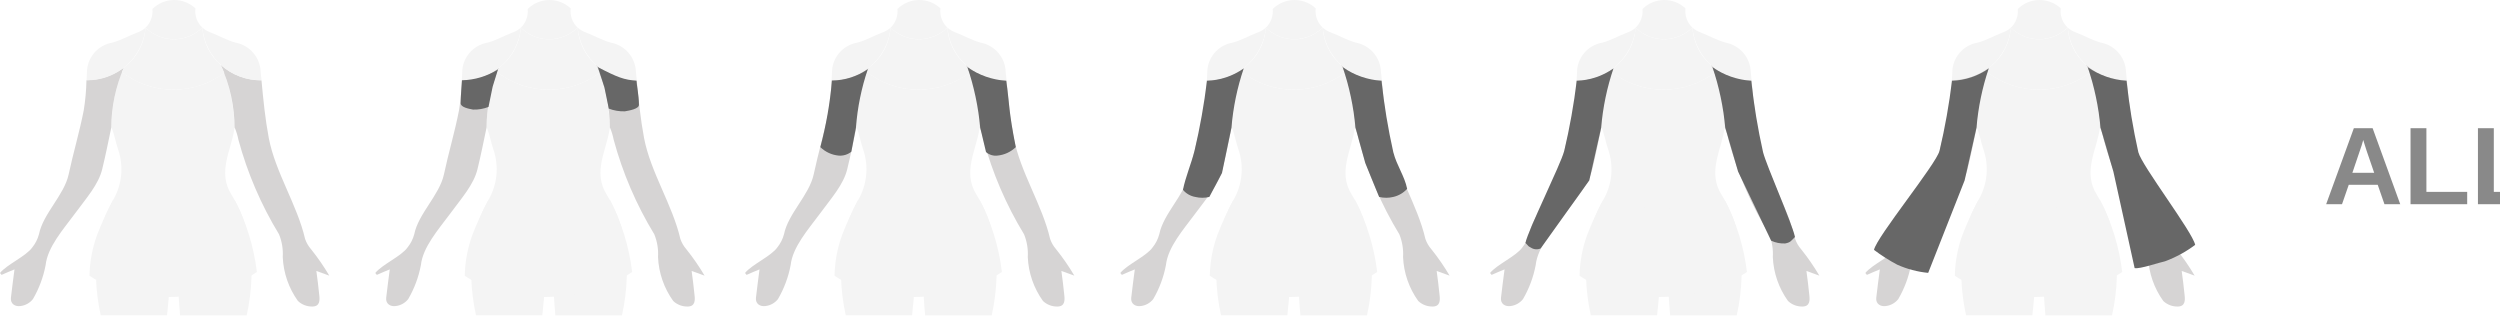
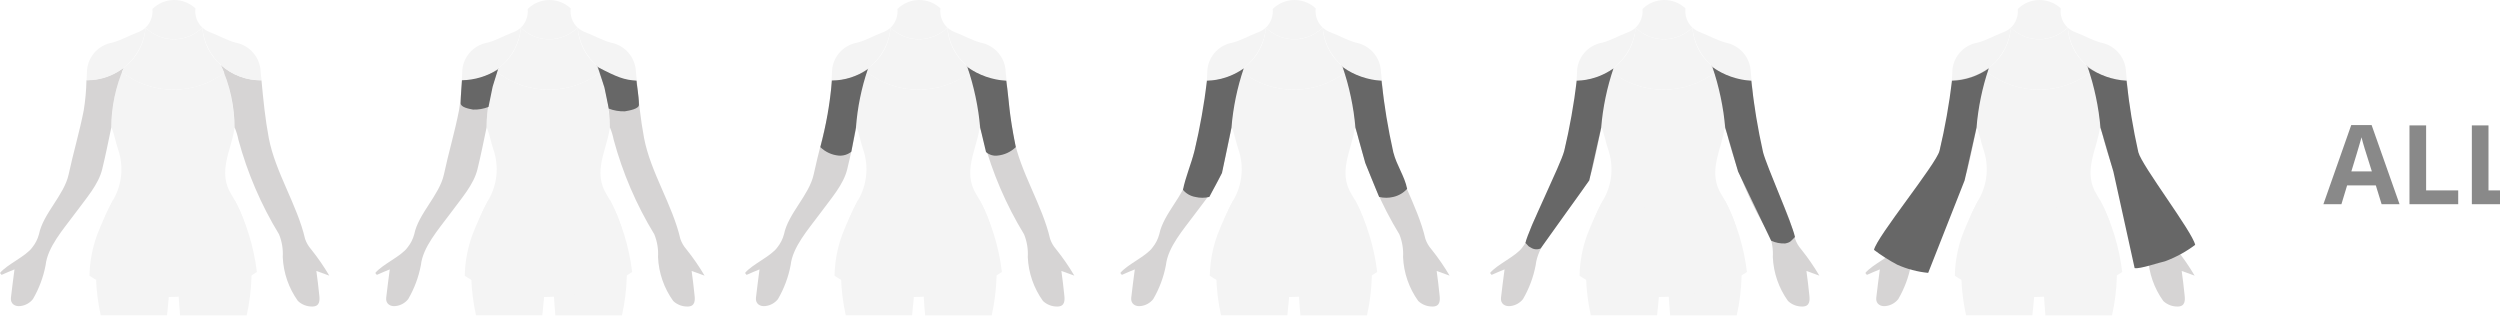
<svg xmlns="http://www.w3.org/2000/svg" width="453px" height="58px" viewBox="0 0 453 58" version="1.1">
  <defs />
  <g id="BodyParts-Thumbnail-Final" stroke="none" stroke-width="1" fill="none" fill-rule="evenodd">
    <g id="sleeves_thumbnails">
-       <text id="ALL" fill-opacity="0.775" fill="#686868" font-family="CenturyGothic-Bold, Century Gothic, Arial" font-size="20" font-weight="bold">
+       <text id="ALL" fill-opacity="0.775" fill="#686868" font-family="Muli-Bold, Muli" font-size="20" font-weight="bold">
        <tspan x="421" y="37">ALL</tspan>
      </text>
      <g id="sleeve_thumbnails_0" fill-rule="nonzero">
        <path d="M17.836,43.305 C17.105,47.897 17.245,52.586 18.249,57.127 L30.269,57.127 C30.356,56.171 30.465,55.218 30.551,54.263 C30.725,52.505 30.595,50.731 30.595,48.991 C30.841,48.903 31.096,48.837 31.354,48.795 C31.614,49.277 32.07,49.707 32.113,50.206 C32.33,52.527 32.417,54.828 32.633,57.149 L44.697,57.149 C45.716,52.611 45.863,47.921 45.13,43.328 C36.879,48.885 26.079,48.877 17.836,43.305 Z" id="Path_3" fill="#F4F4F4" />
        <path d="M45.087,43.305 C44.542,40.459 43.475,37.738 41.941,35.279 C39.359,31.157 41.897,27.272 42.483,23.28 C42.451,19.841 41.82,16.434 40.618,13.211 C35.106,17.321 27.532,17.259 22.088,13.059 C20.856,16.275 20.204,19.683 20.162,23.127 C20.162,23.105 20.185,23.061 20.185,23.04 C20.748,24.408 20.944,25.753 21.4,27.076 C22.454,30.138 22.113,33.508 20.467,36.297 C19.3,38.372 18.429,40.6 17.879,42.917 L17.814,43.307 C26.05,48.883 36.851,48.882 45.087,43.305 Z" id="Path_15" fill="#F4F4F4" />
        <path d="M46.545,49.282 C46.004,44.74 44.644,40.335 42.531,36.279 C38.972,37.153 35.337,37.691 31.677,37.884 C27.891,37.793 24.13,37.262 20.467,36.301 C19.378,38.333 18.417,40.431 17.59,42.583 C16.726,44.951 16.262,47.446 16.218,49.967 C24.435,55.539 38.34,54.858 46.545,49.282 Z" id="Path_49" fill="#F4F4F4" />
        <path d="M36.647,4.989 C35.709,4.092 35.251,2.805 35.41,1.517 C33.206,-0.544 29.767,-0.496 27.622,1.626 C27.74,2.883 27.286,4.127 26.386,5.012 C29.236,7.814 33.809,7.804 36.647,4.989 Z" id="Path_4" fill="#F4F4F4" />
        <path d="M15.666,14.536 C15.631,16.375 15.464,18.21 15.167,20.026 C14.407,23.931 13.258,27.75 12.438,31.612 C11.612,35.388 7.816,38.685 7.057,42.461 C6.825,43.323 6.417,44.127 5.858,44.822 C4.734,46.427 1.236,47.925 0,49.465 C0.082,49.589 0.177,49.706 0.283,49.811 C1.064,49.465 1.867,49.116 2.626,48.813 C2.409,50.505 2.17,52.219 1.976,53.977 C1.867,55.062 2.758,55.605 3.734,55.452 C4.615,55.343 5.418,54.891 5.968,54.194 C7.08,52.286 7.858,50.202 8.267,48.033 C8.614,44.779 11.457,41.567 13.431,38.899 C15.666,35.862 17.857,33.452 18.53,30.611 C19.136,28.137 19.636,25.634 20.157,23.146 C20.177,19.389 20.96,15.676 22.458,12.23 C20.497,13.702 18.117,14.51 15.666,14.536 Z" id="Path_7" fill="#D6D4D4" />
        <path d="M57.324,49.099 C58.084,49.381 58.865,49.663 59.668,49.945 C58.685,48.276 57.583,46.68 56.37,45.17 C55.892,44.624 55.524,43.991 55.285,43.305 C53.853,37.099 49.904,31.266 48.704,25.015 C48.054,21.565 47.705,18.05 47.381,14.557 C44.648,14.555 42.01,13.551 39.966,11.736 C41.652,15.35 42.519,19.292 42.504,23.28 C42.504,23.214 42.527,23.17 42.527,23.106 C42.826,23.819 43.051,24.561 43.199,25.32 C44.832,31.352 47.31,37.122 50.561,42.459 C51.092,43.765 51.322,45.174 51.234,46.582 C51.358,49.447 52.316,52.214 53.99,54.544 C54.705,55.215 55.657,55.574 56.637,55.542 C57.96,55.52 57.96,54.418 57.852,53.502 C57.714,51.962 57.497,50.466 57.324,49.099 Z" id="Path_8" fill="#D6D4D4" />
        <path d="M26.384,5.01 C25.907,5.424 25.354,5.74 24.756,5.943 C23.281,6.506 21.893,7.31 20.374,7.721 C17.697,8.162 15.737,10.484 15.752,13.197 C15.73,13.653 15.709,14.086 15.687,14.542 C21.196,14.65 25.859,10.496 26.384,5.01 Z" id="Path_11" fill="#F4F4F4" />
        <path d="M47.386,14.536 C47.342,14.036 47.299,13.56 47.233,13.06 C47.162,10.43 45.264,8.206 42.678,7.723 C41.093,7.29 39.705,6.464 38.143,5.878 C37.605,5.676 37.106,5.382 36.667,5.01 C37.177,10.511 41.863,14.676 47.386,14.536 Z" id="Path_12" fill="#F4F4F4" />
        <path d="M40.639,13.211 C40.422,12.669 40.183,12.169 39.966,11.736 C38.022,10.026 36.837,7.614 36.669,5.031 L36.647,5.008 C33.807,7.829 29.224,7.829 26.384,5.008 L26.362,5.031 C26.172,7.886 24.746,10.516 22.458,12.234 C22.318,12.508 22.194,12.791 22.088,13.08 C27.548,17.263 35.12,17.316 40.639,13.211 Z" id="Path_9" fill="#F4F4F4" />
      </g>
      <g id="sleeve_thumbnails_1" transform="translate(68, 0)" fill-rule="nonzero">
        <path d="M17.836,43.305 C17.105,47.897 17.245,52.586 18.249,57.127 L30.269,57.127 C30.356,56.171 30.465,55.218 30.551,54.263 C30.725,52.505 30.595,50.731 30.595,48.991 C30.841,48.903 31.096,48.837 31.354,48.795 C31.614,49.277 32.07,49.707 32.113,50.206 C32.33,52.527 32.417,54.828 32.633,57.149 L44.697,57.149 C45.716,52.611 45.863,47.921 45.13,43.328 C36.879,48.885 26.079,48.877 17.836,43.305 Z" id="Path_3-3" fill="#F4F4F4" />
        <path d="M45.087,43.305 C44.542,40.459 43.475,37.738 41.941,35.279 C39.359,31.157 41.897,27.272 42.483,23.28 C42.451,19.841 41.82,16.434 40.618,13.211 C35.106,17.321 27.532,17.259 22.088,13.059 C20.856,16.275 20.204,19.683 20.162,23.127 C20.162,23.105 20.185,23.061 20.185,23.04 C20.748,24.408 20.944,25.753 21.4,27.076 C22.454,30.138 22.113,33.508 20.467,36.297 C19.3,38.372 18.429,40.6 17.879,42.917 L17.814,43.307 C26.05,48.883 36.851,48.882 45.087,43.305 Z" id="Path_15-3" fill="#F4F4F4" />
        <path d="M46.545,49.282 C46.004,44.74 44.644,40.335 42.531,36.279 C38.972,37.153 35.337,37.691 31.677,37.884 C27.891,37.793 24.13,37.262 20.467,36.301 C19.378,38.333 18.417,40.431 17.59,42.583 C16.726,44.951 16.262,47.446 16.218,49.967 C24.435,55.539 38.34,54.858 46.545,49.282 Z" id="Path_49-3" fill="#F4F4F4" />
        <path d="M36.647,4.989 C35.709,4.092 35.251,2.805 35.41,1.517 C33.206,-0.544 29.767,-0.496 27.622,1.626 C27.74,2.883 27.286,4.127 26.386,5.012 C29.236,7.814 33.809,7.804 36.647,4.989 Z" id="Path_4-3" fill="#F4F4F4" />
        <path d="M15.666,14.536 C15.631,16.375 15.464,18.21 15.167,20.026 C14.407,23.931 13.258,27.75 12.438,31.612 C11.612,35.388 7.816,38.685 7.057,42.461 C6.825,43.323 6.417,44.127 5.858,44.822 C4.734,46.427 1.236,47.925 0,49.465 C0.082,49.589 0.177,49.706 0.283,49.811 C1.064,49.465 1.867,49.116 2.626,48.813 C2.409,50.505 2.17,52.219 1.976,53.977 C1.867,55.062 2.758,55.605 3.734,55.452 C4.615,55.343 5.418,54.891 5.968,54.194 C7.08,52.286 7.858,50.202 8.267,48.033 C8.614,44.779 11.457,41.567 13.431,38.899 C15.666,35.862 17.857,33.452 18.53,30.611 C19.136,28.137 19.636,25.634 20.157,23.146 C20.177,19.389 20.96,15.676 22.458,12.23 C20.497,13.702 18.117,14.51 15.666,14.536 Z" id="Path_7-3" fill="#D6D4D4" />
        <path d="M57.324,49.099 C58.084,49.381 58.865,49.663 59.668,49.945 C58.685,48.276 57.583,46.68 56.37,45.17 C55.892,44.624 55.524,43.991 55.285,43.305 C53.853,37.099 49.904,31.266 48.704,25.015 C48.054,21.565 47.705,18.05 47.381,14.557 C44.648,14.555 42.01,13.551 39.966,11.736 C41.652,15.35 42.519,19.292 42.504,23.28 C42.504,23.214 42.527,23.17 42.527,23.106 C42.826,23.819 43.051,24.561 43.199,25.32 C44.832,31.352 47.31,37.122 50.561,42.459 C51.092,43.765 51.322,45.174 51.234,46.582 C51.358,49.447 52.316,52.214 53.99,54.544 C54.705,55.215 55.657,55.574 56.637,55.542 C57.96,55.52 57.96,54.418 57.852,53.502 C57.714,51.962 57.497,50.466 57.324,49.099 Z" id="Path_8-3" fill="#D6D4D4" />
        <path d="M26.384,5.01 C25.907,5.424 25.354,5.74 24.756,5.943 C23.281,6.506 21.893,7.31 20.374,7.721 C17.697,8.162 15.737,10.484 15.752,13.197 C15.73,13.653 15.709,14.086 15.687,14.542 C21.196,14.65 25.859,10.496 26.384,5.01 Z" id="Path_11-3" fill="#F4F4F4" />
        <path d="M47.386,14.536 C47.342,14.036 47.299,13.56 47.233,13.06 C47.162,10.43 45.264,8.206 42.678,7.723 C41.093,7.29 39.705,6.464 38.143,5.878 C37.605,5.676 37.106,5.382 36.667,5.01 C37.177,10.511 41.863,14.676 47.386,14.536 Z" id="Path_12-3" fill="#F4F4F4" />
        <path d="M40.639,13.211 C40.422,12.669 40.183,12.169 39.966,11.736 C38.022,10.026 36.837,7.614 36.669,5.031 L36.647,5.008 C33.807,7.829 29.224,7.829 26.384,5.008 L26.362,5.031 C26.172,7.886 24.746,10.516 22.458,12.234 C22.318,12.508 22.194,12.791 22.088,13.08 C27.548,17.263 35.12,17.316 40.639,13.211 Z" id="Path_9-3" fill="#F4F4F4" />
        <path d="M21.268,15.707 L20.518,19.376 C19.628,19.725 18.676,19.888 17.721,19.857 C16.939,19.714 15.444,19.43 15.473,18.695 C15.497,17.011 15.669,15.353 15.717,14.547 C18.027,14.494 20.279,13.814 22.231,12.579 L21.268,15.707 Z" id="Path-4-Copy_1_" fill="#676767" />
        <path d="M41.525,15.846 L42.308,19.677 C43.238,20.039 44.232,20.208 45.23,20.173 C46.047,20.024 47.798,19.742 47.776,18.973 C47.752,17.207 47.378,15.47 47.328,14.627 C45.097,14.457 43.947,14.049 40.331,12.163 L41.525,15.846 Z" id="Path-4-Copy_1_2" fill="#676767" />
      </g>
      <g id="sleeve_thumbnails_2" transform="translate(135, 0)" fill-rule="nonzero">
        <path d="M15.666,14.536 C15.631,16.375 15.464,18.21 15.167,20.026 C14.407,23.931 13.258,27.75 12.438,31.612 C11.612,35.388 7.816,38.685 7.057,42.461 C6.825,43.323 6.417,44.127 5.858,44.822 C4.734,46.427 1.236,47.925 0,49.465 C0.082,49.589 0.177,49.706 0.283,49.811 C1.064,49.465 1.867,49.116 2.626,48.813 C2.409,50.505 2.17,52.219 1.976,53.977 C1.867,55.062 2.758,55.605 3.734,55.452 C4.615,55.343 5.418,54.891 5.968,54.194 C7.08,52.286 7.858,50.202 8.267,48.033 C8.614,44.779 11.457,41.567 13.431,38.899 C15.666,35.862 17.857,33.452 18.53,30.611 C19.136,28.137 19.636,25.634 20.157,23.146 C20.177,19.389 20.96,15.676 22.458,12.23 C20.497,13.702 18.117,14.51 15.666,14.536 Z" id="Path_7-4" fill="#D6D4D4" />
        <path d="M57.324,49.099 C58.084,49.381 58.865,49.663 59.668,49.945 C58.685,48.276 57.583,46.68 56.37,45.17 C55.892,44.624 55.524,43.991 55.285,43.305 C53.853,37.099 49.904,31.266 48.704,25.015 C48.054,21.565 47.705,18.05 47.381,14.557 C44.648,14.555 42.01,13.551 39.966,11.736 C41.652,15.35 42.519,19.292 42.504,23.28 C42.504,23.214 42.527,23.17 42.527,23.106 C42.826,23.819 43.051,24.561 43.199,25.32 C44.832,31.352 47.31,37.122 50.561,42.459 C51.092,43.765 51.322,45.174 51.234,46.582 C51.358,49.447 52.316,52.214 53.99,54.544 C54.705,55.215 55.657,55.574 56.637,55.542 C57.96,55.52 57.96,54.418 57.852,53.502 C57.714,51.962 57.497,50.466 57.324,49.099 Z" id="Path_8-4" fill="#D6D4D4" />
        <path d="M26.384,5.01 C25.907,5.424 25.354,5.74 24.756,5.943 C23.281,6.506 21.893,7.31 20.374,7.721 C17.697,8.162 15.737,10.484 15.752,13.197 C15.73,13.653 15.709,14.086 15.687,14.542 C21.196,14.65 25.859,10.496 26.384,5.01 Z" id="Path_11-4" fill="#F4F4F4" />
        <path d="M47.386,14.536 C47.342,14.036 47.299,13.56 47.233,13.06 C47.162,10.43 45.264,8.206 42.678,7.723 C41.093,7.29 39.705,6.464 38.143,5.878 C37.605,5.676 37.106,5.382 36.667,5.01 C37.177,10.511 41.863,14.676 47.386,14.536 Z" id="Path_12-4" fill="#F4F4F4" />
        <path d="M17.836,43.305 C17.105,47.897 17.245,52.586 18.249,57.127 L30.269,57.127 C30.356,56.171 30.465,55.218 30.551,54.263 C30.725,52.505 30.595,50.731 30.595,48.991 C30.841,48.903 31.096,48.837 31.354,48.795 C31.614,49.277 32.07,49.707 32.113,50.206 C32.33,52.527 32.417,54.828 32.633,57.149 L44.697,57.149 C45.716,52.611 45.863,47.921 45.13,43.328 C36.879,48.885 26.079,48.877 17.836,43.305 Z" id="Path_3-4" fill="#F4F4F4" />
        <path d="M45.087,43.305 C44.542,40.459 43.475,37.738 41.941,35.279 C39.359,31.157 41.897,27.272 42.483,23.28 C42.451,19.841 41.82,16.434 40.618,13.211 C35.106,17.321 27.532,17.259 22.088,13.059 C20.856,16.275 20.204,19.683 20.162,23.127 C20.162,23.105 20.185,23.061 20.185,23.04 C20.748,24.408 20.944,25.753 21.4,27.076 C22.454,30.138 22.113,33.508 20.467,36.297 C19.3,38.372 18.429,40.6 17.879,42.917 L17.814,43.307 C26.05,48.883 36.851,48.882 45.087,43.305 Z" id="Path_15-4" fill="#F4F4F4" />
        <path d="M46.545,49.282 C46.004,44.74 44.644,40.335 42.531,36.279 C38.972,37.153 35.337,37.691 31.677,37.884 C27.891,37.793 24.13,37.262 20.467,36.301 C19.378,38.333 18.417,40.431 17.59,42.583 C16.726,44.951 16.262,47.446 16.218,49.967 C24.435,55.539 38.34,54.858 46.545,49.282 Z" id="Path_49-4" fill="#F4F4F4" />
        <path d="M36.647,4.989 C35.709,4.092 35.251,2.805 35.41,1.517 C33.206,-0.544 29.767,-0.496 27.622,1.626 C27.74,2.883 27.286,4.127 26.386,5.012 C29.236,7.814 33.809,7.804 36.647,4.989 Z" id="Path_4-4" fill="#F4F4F4" />
        <path d="M40.639,13.211 C40.422,12.669 40.183,12.169 39.966,11.736 C38.022,10.026 36.837,7.614 36.669,5.031 L36.647,5.008 C33.807,7.829 29.224,7.829 26.384,5.008 L26.362,5.031 C26.172,7.886 24.746,10.516 22.458,12.234 C22.318,12.508 22.194,12.791 22.088,13.08 C27.548,17.263 35.12,17.316 40.639,13.211 Z" id="Path_9-4" fill="#F4F4F4" />
        <path d="M22.249,12.529 C20.339,13.853 18.075,14.573 15.751,14.595 C15.399,18.67 14.695,22.707 13.646,26.66 C14.553,27.541 15.733,28.083 16.992,28.198 C17.81,28.258 18.62,28.006 19.26,27.493 L20.098,23.101 C20.371,19.501 21.093,15.949 22.249,12.529 Z" id="Path-25_3_3" fill="#676767" />
        <path d="M40.307,12.178 C42.377,13.626 44.806,14.476 47.328,14.637 C47.948,18.899 47.704,19.894 49.062,26.659 C48.155,27.539 46.975,28.082 45.716,28.196 C44.973,28.279 44.229,28.046 43.666,27.554 L42.61,23.101 C42.27,19.383 41.497,15.717 40.307,12.178 Z" id="Path-25_3_4" fill="#676767" />
      </g>
      <g id="sleeve_thumbnails_3" transform="translate(203, 0)" fill-rule="nonzero">
        <path d="M17.836,43.305 C17.105,47.897 17.245,52.586 18.249,57.127 L30.269,57.127 C30.356,56.171 30.465,55.218 30.551,54.263 C30.725,52.505 30.595,50.731 30.595,48.991 C30.841,48.903 31.096,48.837 31.354,48.795 C31.614,49.277 32.07,49.707 32.113,50.206 C32.33,52.527 32.417,54.828 32.633,57.149 L44.697,57.149 C45.716,52.611 45.863,47.921 45.13,43.328 C36.879,48.885 26.079,48.877 17.836,43.305 Z" id="Path_3-2" fill="#F4F4F4" />
        <path d="M45.087,43.305 C44.542,40.459 43.475,37.738 41.941,35.279 C39.359,31.157 41.897,27.272 42.483,23.28 C42.451,19.841 41.82,16.434 40.618,13.211 C35.106,17.321 27.532,17.259 22.088,13.059 C20.856,16.275 20.204,19.683 20.162,23.127 C20.162,23.105 20.185,23.061 20.185,23.04 C20.748,24.408 20.944,25.753 21.4,27.076 C22.454,30.138 22.113,33.508 20.467,36.297 C19.3,38.372 18.429,40.6 17.879,42.917 L17.814,43.307 C26.05,48.883 36.851,48.882 45.087,43.305 Z" id="Path_15-2" fill="#F4F4F4" />
        <path d="M46.545,49.282 C46.004,44.74 44.644,40.335 42.531,36.279 C38.972,37.153 35.337,37.691 31.677,37.884 C27.891,37.793 24.13,37.262 20.467,36.301 C19.378,38.333 18.417,40.431 17.59,42.583 C16.726,44.951 16.262,47.446 16.218,49.967 C24.435,55.539 38.34,54.858 46.545,49.282 Z" id="Path_49-2" fill="#F4F4F4" />
        <path d="M36.647,4.989 C35.709,4.092 35.251,2.805 35.41,1.517 C33.206,-0.544 29.767,-0.496 27.622,1.626 C27.74,2.883 27.286,4.127 26.386,5.012 C29.236,7.814 33.809,7.804 36.647,4.989 Z" id="Path_4-2" fill="#F4F4F4" />
        <path d="M15.666,14.536 C15.631,16.375 15.464,18.21 15.167,20.026 C14.407,23.931 13.258,27.75 12.438,31.612 C11.612,35.388 7.816,38.685 7.057,42.461 C6.825,43.323 6.417,44.127 5.858,44.822 C4.734,46.427 1.236,47.925 0,49.465 C0.082,49.589 0.177,49.706 0.283,49.811 C1.064,49.465 1.867,49.116 2.626,48.813 C2.409,50.505 2.17,52.219 1.976,53.977 C1.867,55.062 2.758,55.605 3.734,55.452 C4.615,55.343 5.418,54.891 5.968,54.194 C7.08,52.286 7.858,50.202 8.267,48.033 C8.614,44.779 11.457,41.567 13.431,38.899 C15.666,35.862 17.857,33.452 18.53,30.611 C19.136,28.137 19.636,25.634 20.157,23.146 C20.177,19.389 20.96,15.676 22.458,12.23 C20.497,13.702 18.117,14.51 15.666,14.536 Z" id="Path_7-2" fill="#D6D4D4" />
        <path d="M57.324,49.099 C58.084,49.381 58.865,49.663 59.668,49.945 C58.685,48.276 57.583,46.68 56.37,45.17 C55.892,44.624 55.524,43.991 55.285,43.305 C53.853,37.099 49.904,31.266 48.704,25.015 C48.054,21.565 47.705,18.05 47.381,14.557 C44.648,14.555 42.01,13.551 39.966,11.736 C41.652,15.35 42.519,19.292 42.504,23.28 C42.504,23.214 42.527,23.17 42.527,23.106 C42.826,23.819 43.051,24.561 43.199,25.32 C44.832,31.352 47.31,37.122 50.561,42.459 C51.092,43.765 51.322,45.174 51.234,46.582 C51.358,49.447 52.316,52.214 53.99,54.544 C54.705,55.215 55.657,55.574 56.637,55.542 C57.96,55.52 57.96,54.418 57.852,53.502 C57.714,51.962 57.497,50.466 57.324,49.099 Z" id="Path_8-2" fill="#D6D4D4" />
        <path d="M26.384,5.01 C25.907,5.424 25.354,5.74 24.756,5.943 C23.281,6.506 21.893,7.31 20.374,7.721 C17.697,8.162 15.737,10.484 15.752,13.197 C15.73,13.653 15.709,14.086 15.687,14.542 C21.196,14.65 25.859,10.496 26.384,5.01 Z" id="Path_11-2" fill="#F4F4F4" />
        <path d="M47.386,14.536 C47.342,14.036 47.299,13.56 47.233,13.06 C47.162,10.43 45.264,8.206 42.678,7.723 C41.093,7.29 39.705,6.464 38.143,5.878 C37.605,5.676 37.106,5.382 36.667,5.01 C37.177,10.511 41.863,14.676 47.386,14.536 Z" id="Path_12-2" fill="#F4F4F4" />
        <path d="M40.639,13.211 C40.422,12.669 40.183,12.169 39.966,11.736 C38.022,10.026 36.837,7.614 36.669,5.031 L36.647,5.008 C33.807,7.829 29.224,7.829 26.384,5.008 L26.362,5.031 C26.172,7.886 24.746,10.516 22.458,12.234 C22.318,12.508 22.194,12.791 22.088,13.08 C27.548,17.263 35.12,17.316 40.639,13.211 Z" id="Path_9-2" fill="#F4F4F4" />
        <path d="M40.307,12.178 C42.377,13.626 44.806,14.476 47.328,14.637 C47.797,18.99 48.511,23.313 49.468,27.585 C50.095,30.034 51.503,31.869 51.975,34.216 C51.309,34.95 50.434,35.462 49.468,35.683 C48.624,35.89 47.743,35.89 46.899,35.683 L44.39,29.553 L42.61,23.101 C42.27,19.383 41.497,15.717 40.307,12.178 Z" id="Path-25_3_" fill="#676767" />
        <path d="M22.358,12.407 C20.405,13.782 18.092,14.558 15.704,14.638 C15.183,18.903 14.43,23.137 13.449,27.32 C12.821,29.77 11.821,32.052 11.349,34.399 C11.916,35.071 12.7,35.525 13.564,35.683 C14.408,35.89 15.289,35.89 16.133,35.683 L18.425,31.349 L20.14,23.122 C20.443,19.474 21.188,15.876 22.358,12.407 Z" id="Path-25_3_2" fill="#676767" />
      </g>
      <g id="sleeve_thumbnails_4" transform="translate(270, 0)" fill-rule="nonzero">
        <path d="M15.666,14.536 C15.631,16.375 15.464,18.21 15.167,20.026 C14.407,23.931 13.258,27.75 12.438,31.612 C11.612,35.388 7.816,38.685 7.057,42.461 C6.825,43.323 6.417,44.127 5.858,44.822 C4.734,46.427 1.236,47.925 0,49.465 C0.082,49.589 0.177,49.706 0.283,49.811 C1.064,49.465 1.867,49.116 2.626,48.813 C2.409,50.505 2.17,52.219 1.976,53.977 C1.867,55.062 2.758,55.605 3.734,55.452 C4.615,55.343 5.418,54.891 5.968,54.194 C7.08,52.286 7.858,50.202 8.267,48.033 C8.614,44.779 11.457,41.567 13.431,38.899 C15.666,35.862 17.857,33.452 18.53,30.611 C19.136,28.137 19.636,25.634 20.157,23.146 C20.177,19.389 20.96,15.676 22.458,12.23 C20.497,13.702 18.117,14.51 15.666,14.536 Z" id="Path_7-5" fill="#D6D4D4" />
        <path d="M57.324,49.099 C58.084,49.381 58.865,49.663 59.668,49.945 C58.685,48.276 57.583,46.68 56.37,45.17 C55.892,44.624 55.524,43.991 55.285,43.305 C53.853,37.099 49.904,31.266 48.704,25.015 C48.054,21.565 47.705,18.05 47.381,14.557 C44.648,14.555 42.01,13.551 39.966,11.736 C41.652,15.35 42.519,19.292 42.504,23.28 C42.504,23.214 42.527,23.17 42.527,23.106 C42.826,23.819 43.051,24.561 43.199,25.32 C44.832,31.352 47.31,37.122 50.561,42.459 C51.092,43.765 51.322,45.174 51.234,46.582 C51.358,49.447 52.316,52.214 53.99,54.544 C54.705,55.215 55.657,55.574 56.637,55.542 C57.96,55.52 57.96,54.418 57.852,53.502 C57.714,51.962 57.497,50.466 57.324,49.099 Z" id="Path_8-5" fill="#D6D4D4" />
        <path d="M26.384,5.01 C25.907,5.424 25.354,5.74 24.756,5.943 C23.281,6.506 21.893,7.31 20.374,7.721 C17.697,8.162 15.737,10.484 15.752,13.197 C15.73,13.653 15.709,14.086 15.687,14.542 C21.196,14.65 25.859,10.496 26.384,5.01 Z" id="Path_11-5" fill="#F4F4F4" />
        <path d="M47.386,14.536 C47.342,14.036 47.299,13.56 47.233,13.06 C47.162,10.43 45.264,8.206 42.678,7.723 C41.093,7.29 39.705,6.464 38.143,5.878 C37.605,5.676 37.106,5.382 36.667,5.01 C37.177,10.511 41.863,14.676 47.386,14.536 Z" id="Path_12-5" fill="#F4F4F4" />
        <path d="M17.836,43.305 C17.105,47.897 17.245,52.586 18.249,57.127 L30.269,57.127 C30.356,56.171 30.465,55.218 30.551,54.263 C30.725,52.505 30.595,50.731 30.595,48.991 C30.841,48.903 31.096,48.837 31.354,48.795 C31.614,49.277 32.07,49.707 32.113,50.206 C32.33,52.527 32.417,54.828 32.633,57.149 L44.697,57.149 C45.716,52.611 45.863,47.921 45.13,43.328 C36.879,48.885 26.079,48.877 17.836,43.305 Z" id="Path_3-5" fill="#F4F4F4" />
        <path d="M45.087,43.305 C44.542,40.459 43.475,37.738 41.941,35.279 C39.359,31.157 41.897,27.272 42.483,23.28 C42.451,19.841 41.82,16.434 40.618,13.211 C35.106,17.321 27.532,17.259 22.088,13.059 C20.856,16.275 20.204,19.683 20.162,23.127 C20.162,23.105 20.185,23.061 20.185,23.04 C20.748,24.408 20.944,25.753 21.4,27.076 C22.454,30.138 22.113,33.508 20.467,36.297 C19.3,38.372 18.429,40.6 17.879,42.917 L17.814,43.307 C26.05,48.883 36.851,48.882 45.087,43.305 Z" id="Path_15-5" fill="#F4F4F4" />
        <path d="M46.545,49.282 C46.004,44.74 44.644,40.335 42.531,36.279 C38.972,37.153 35.337,37.691 31.677,37.884 C27.891,37.793 24.13,37.262 20.467,36.301 C19.378,38.333 18.417,40.431 17.59,42.583 C16.726,44.951 16.262,47.446 16.218,49.967 C24.435,55.539 38.34,54.858 46.545,49.282 Z" id="Path_49-5" fill="#F4F4F4" />
        <path d="M36.647,4.989 C35.709,4.092 35.251,2.805 35.41,1.517 C33.206,-0.544 29.767,-0.496 27.622,1.626 C27.74,2.883 27.286,4.127 26.386,5.012 C29.236,7.814 33.809,7.804 36.647,4.989 Z" id="Path_4-5" fill="#F4F4F4" />
        <path d="M40.639,13.211 C40.422,12.669 40.183,12.169 39.966,11.736 C38.022,10.026 36.837,7.614 36.669,5.031 L36.647,5.008 C33.807,7.829 29.224,7.829 26.384,5.008 L26.362,5.031 C26.172,7.886 24.746,10.516 22.458,12.234 C22.318,12.508 22.194,12.791 22.088,13.08 C27.548,17.263 35.12,17.316 40.639,13.211 Z" id="Path_9-5" fill="#F4F4F4" />
        <path d="M40.307,12.178 C42.377,13.626 44.806,14.476 47.328,14.637 C47.797,18.99 48.511,23.313 49.468,27.585 C50.095,30.034 54.776,40.587 55.247,42.941 C54.521,43.666 54.454,43.925 53.47,44.114 C52.594,44.156 51.722,43.982 50.929,43.609 L44.935,31.075 L42.61,23.101 C42.27,19.383 41.497,15.717 40.307,12.178 Z" id="Path-25_3_5" fill="#676767" />
        <path d="M22.357,12.407 C20.403,13.782 18.09,14.558 15.703,14.638 C15.182,18.903 14.429,23.137 13.447,27.32 C12.82,29.77 6.883,41.666 6.411,44.015 C7.137,44.74 6.757,44.516 7.402,44.874 C7.928,45.217 8.593,45.27 9.168,45.015 L17.979,32.688 L20.133,23.121 C20.438,19.473 21.185,15.875 22.357,12.407 Z" id="Path-25_3_6" fill="#676767" />
      </g>
      <g id="sleeve_thumbnails_5" transform="translate(338, 0)" fill-rule="nonzero">
        <path d="M26.384,5.01 C25.907,5.424 25.354,5.74 24.756,5.943 C23.281,6.506 21.893,7.31 20.374,7.721 C17.697,8.162 15.737,10.484 15.752,13.197 C15.73,13.653 15.709,14.086 15.687,14.542 C21.196,14.65 25.859,10.496 26.384,5.01 Z" id="Path_11-6" fill="#F4F4F4" />
        <path d="M47.386,14.536 C47.342,14.036 47.299,13.56 47.233,13.06 C47.162,10.43 45.264,8.206 42.678,7.723 C41.093,7.29 39.705,6.464 38.143,5.878 C37.605,5.676 37.106,5.382 36.667,5.01 C37.177,10.511 41.863,14.676 47.386,14.536 Z" id="Path_12-6" fill="#F4F4F4" />
        <path d="M17.836,43.305 C17.105,47.897 17.245,52.586 18.249,57.127 L30.269,57.127 C30.356,56.171 30.465,55.218 30.551,54.263 C30.725,52.505 30.595,50.731 30.595,48.991 C30.841,48.903 31.096,48.837 31.354,48.795 C31.614,49.277 32.07,49.707 32.113,50.206 C32.33,52.527 32.417,54.828 32.633,57.149 L44.697,57.149 C45.716,52.611 45.863,47.921 45.13,43.328 C36.879,48.885 26.079,48.877 17.836,43.305 Z" id="Path_3-6" fill="#F4F4F4" />
        <path d="M45.087,43.305 C44.542,40.459 43.475,37.738 41.941,35.279 C39.359,31.157 41.897,27.272 42.483,23.28 C42.451,19.841 41.82,16.434 40.618,13.211 C35.106,17.321 27.532,17.259 22.088,13.059 C20.856,16.275 20.204,19.683 20.162,23.127 C20.162,23.105 20.185,23.061 20.185,23.04 C20.748,24.408 20.944,25.753 21.4,27.076 C22.454,30.138 22.113,33.508 20.467,36.297 C19.3,38.372 18.429,40.6 17.879,42.917 L17.814,43.307 C26.05,48.883 36.851,48.882 45.087,43.305 Z" id="Path_15-6" fill="#F4F4F4" />
        <path d="M46.545,49.282 C46.004,44.74 44.644,40.335 42.531,36.279 C38.972,37.153 35.337,37.691 31.677,37.884 C27.891,37.793 24.13,37.262 20.467,36.301 C19.378,38.333 18.417,40.431 17.59,42.583 C16.726,44.951 16.262,47.446 16.218,49.967 C24.435,55.539 38.34,54.858 46.545,49.282 Z" id="Path_49-6" fill="#F4F4F4" />
        <path d="M36.647,4.989 C35.709,4.092 35.251,2.805 35.41,1.517 C33.206,-0.544 29.767,-0.496 27.622,1.626 C27.74,2.883 27.286,4.127 26.386,5.012 C29.236,7.814 33.809,7.804 36.647,4.989 Z" id="Path_4-6" fill="#F4F4F4" />
        <path d="M15.666,14.536 C15.631,16.375 15.464,18.21 15.167,20.026 C14.407,23.931 13.258,27.75 12.438,31.612 C11.612,35.388 7.816,38.685 7.057,42.461 C6.825,43.323 6.417,44.127 5.858,44.822 C4.734,46.427 1.236,47.925 -5.10702591e-15,49.465 C0.082,49.589 0.177,49.706 0.283,49.811 C1.064,49.465 1.867,49.116 2.626,48.813 C2.409,50.505 2.17,52.219 1.976,53.977 C1.867,55.062 2.758,55.605 3.734,55.452 C4.615,55.343 5.418,54.891 5.968,54.194 C7.08,52.286 7.858,50.202 8.267,48.033 C8.614,44.779 11.457,41.567 13.431,38.899 C15.666,35.862 17.857,33.452 18.53,30.611 C19.136,28.137 19.636,25.634 20.157,23.146 C20.177,19.389 20.96,15.676 22.458,12.23 C20.497,13.702 18.117,14.51 15.666,14.536 Z" id="Path_7-6" fill="#D6D4D4" />
        <path d="M57.324,49.099 C58.084,49.381 58.865,49.663 59.668,49.945 C58.685,48.276 57.583,46.68 56.37,45.17 C55.892,44.624 55.524,43.991 55.285,43.305 C53.853,37.099 49.904,31.266 48.704,25.015 C48.054,21.565 47.705,18.05 47.381,14.557 C44.648,14.555 42.01,13.551 39.966,11.736 C41.652,15.35 42.519,19.292 42.504,23.28 C42.504,23.214 42.527,23.17 42.527,23.106 C42.826,23.819 43.051,24.561 43.199,25.32 C44.832,31.352 47.31,37.122 50.561,42.459 C51.092,43.765 51.322,45.174 51.234,46.582 C51.358,49.447 52.316,52.214 53.99,54.544 C54.705,55.215 55.657,55.574 56.637,55.542 C57.96,55.52 57.96,54.418 57.852,53.502 C57.714,51.962 57.497,50.466 57.324,49.099 Z" id="Path_8-6" fill="#D6D4D4" />
        <path d="M40.639,13.211 C40.422,12.669 40.183,12.169 39.966,11.736 C38.022,10.026 36.837,7.614 36.669,5.031 L36.647,5.008 C33.807,7.829 29.224,7.829 26.384,5.008 L26.362,5.031 C26.172,7.886 24.746,10.516 22.458,12.234 C22.318,12.508 22.194,12.791 22.088,13.08 C27.548,17.263 35.12,17.316 40.639,13.211 Z" id="Path_9-6" fill="#F4F4F4" />
        <path d="M40.307,12.178 C42.377,13.626 44.806,14.476 47.328,14.637 C47.797,18.99 48.511,23.313 49.468,27.585 C50.095,30.034 59.295,42.024 59.766,44.371 C58.102,45.616 56.268,46.616 54.321,47.341 C53.336,47.532 49.681,48.8 48.794,48.578 L44.941,31.081 L42.61,23.101 C42.27,19.383 41.497,15.717 40.307,12.178 Z" id="Path-25_3_7" fill="#676767" />
        <path d="M22.357,12.407 C20.403,13.782 18.09,14.558 15.703,14.638 C15.182,18.903 14.429,23.137 13.447,27.32 C12.82,29.77 2.032,42.933 1.568,45.28 C2.897,46.284 4.304,47.181 5.776,47.96 C7.554,48.754 9.448,49.255 11.386,49.445 L17.99,32.688 L20.144,23.121 C20.446,19.473 21.189,15.876 22.357,12.407 Z" id="Path-25_3_8" fill="#676767" />
      </g>
    </g>
  </g>
</svg>
